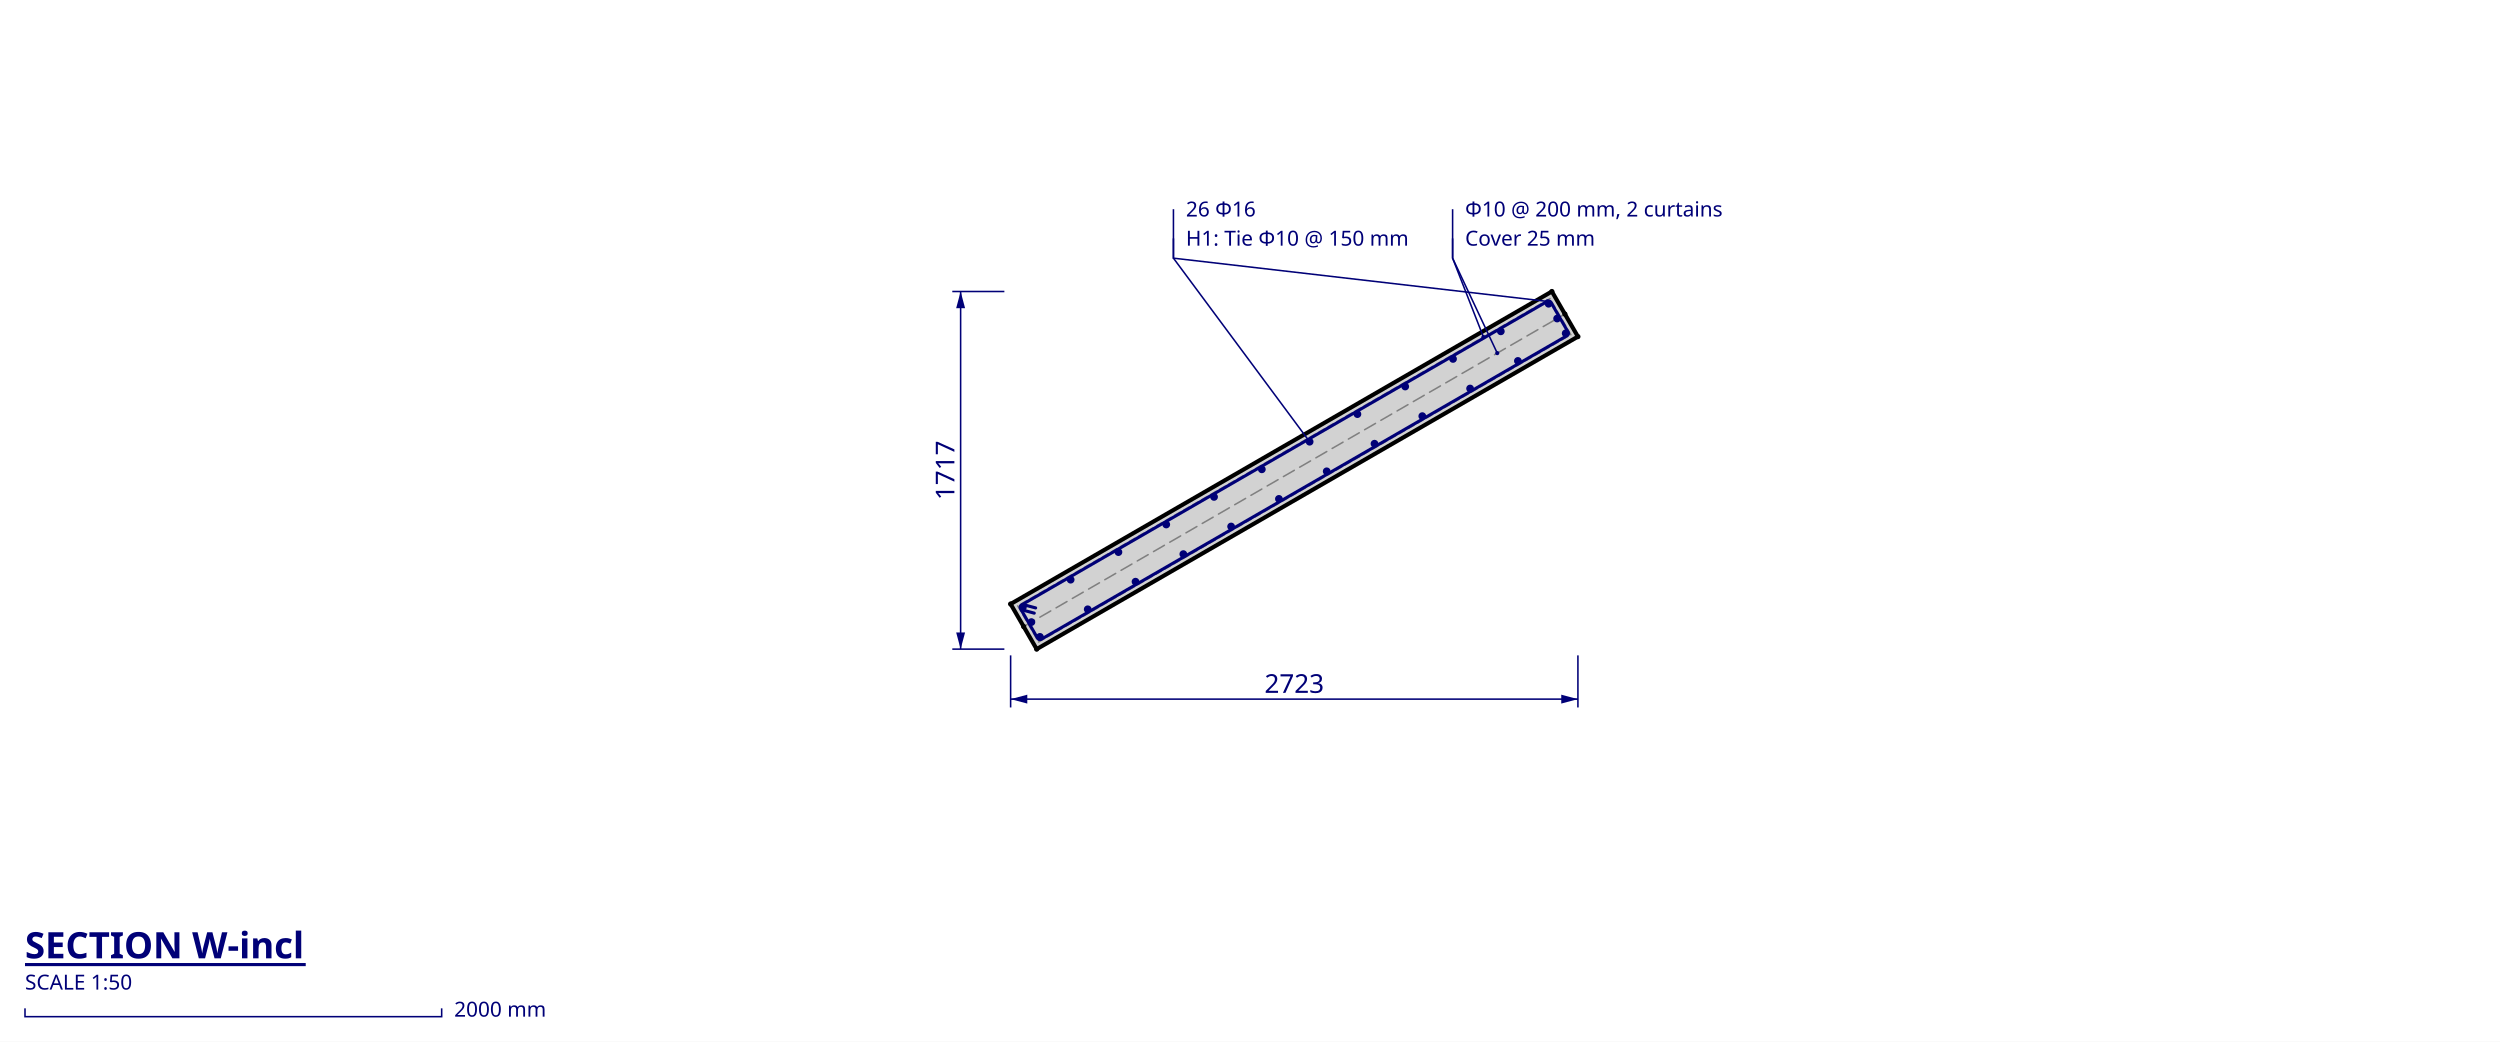
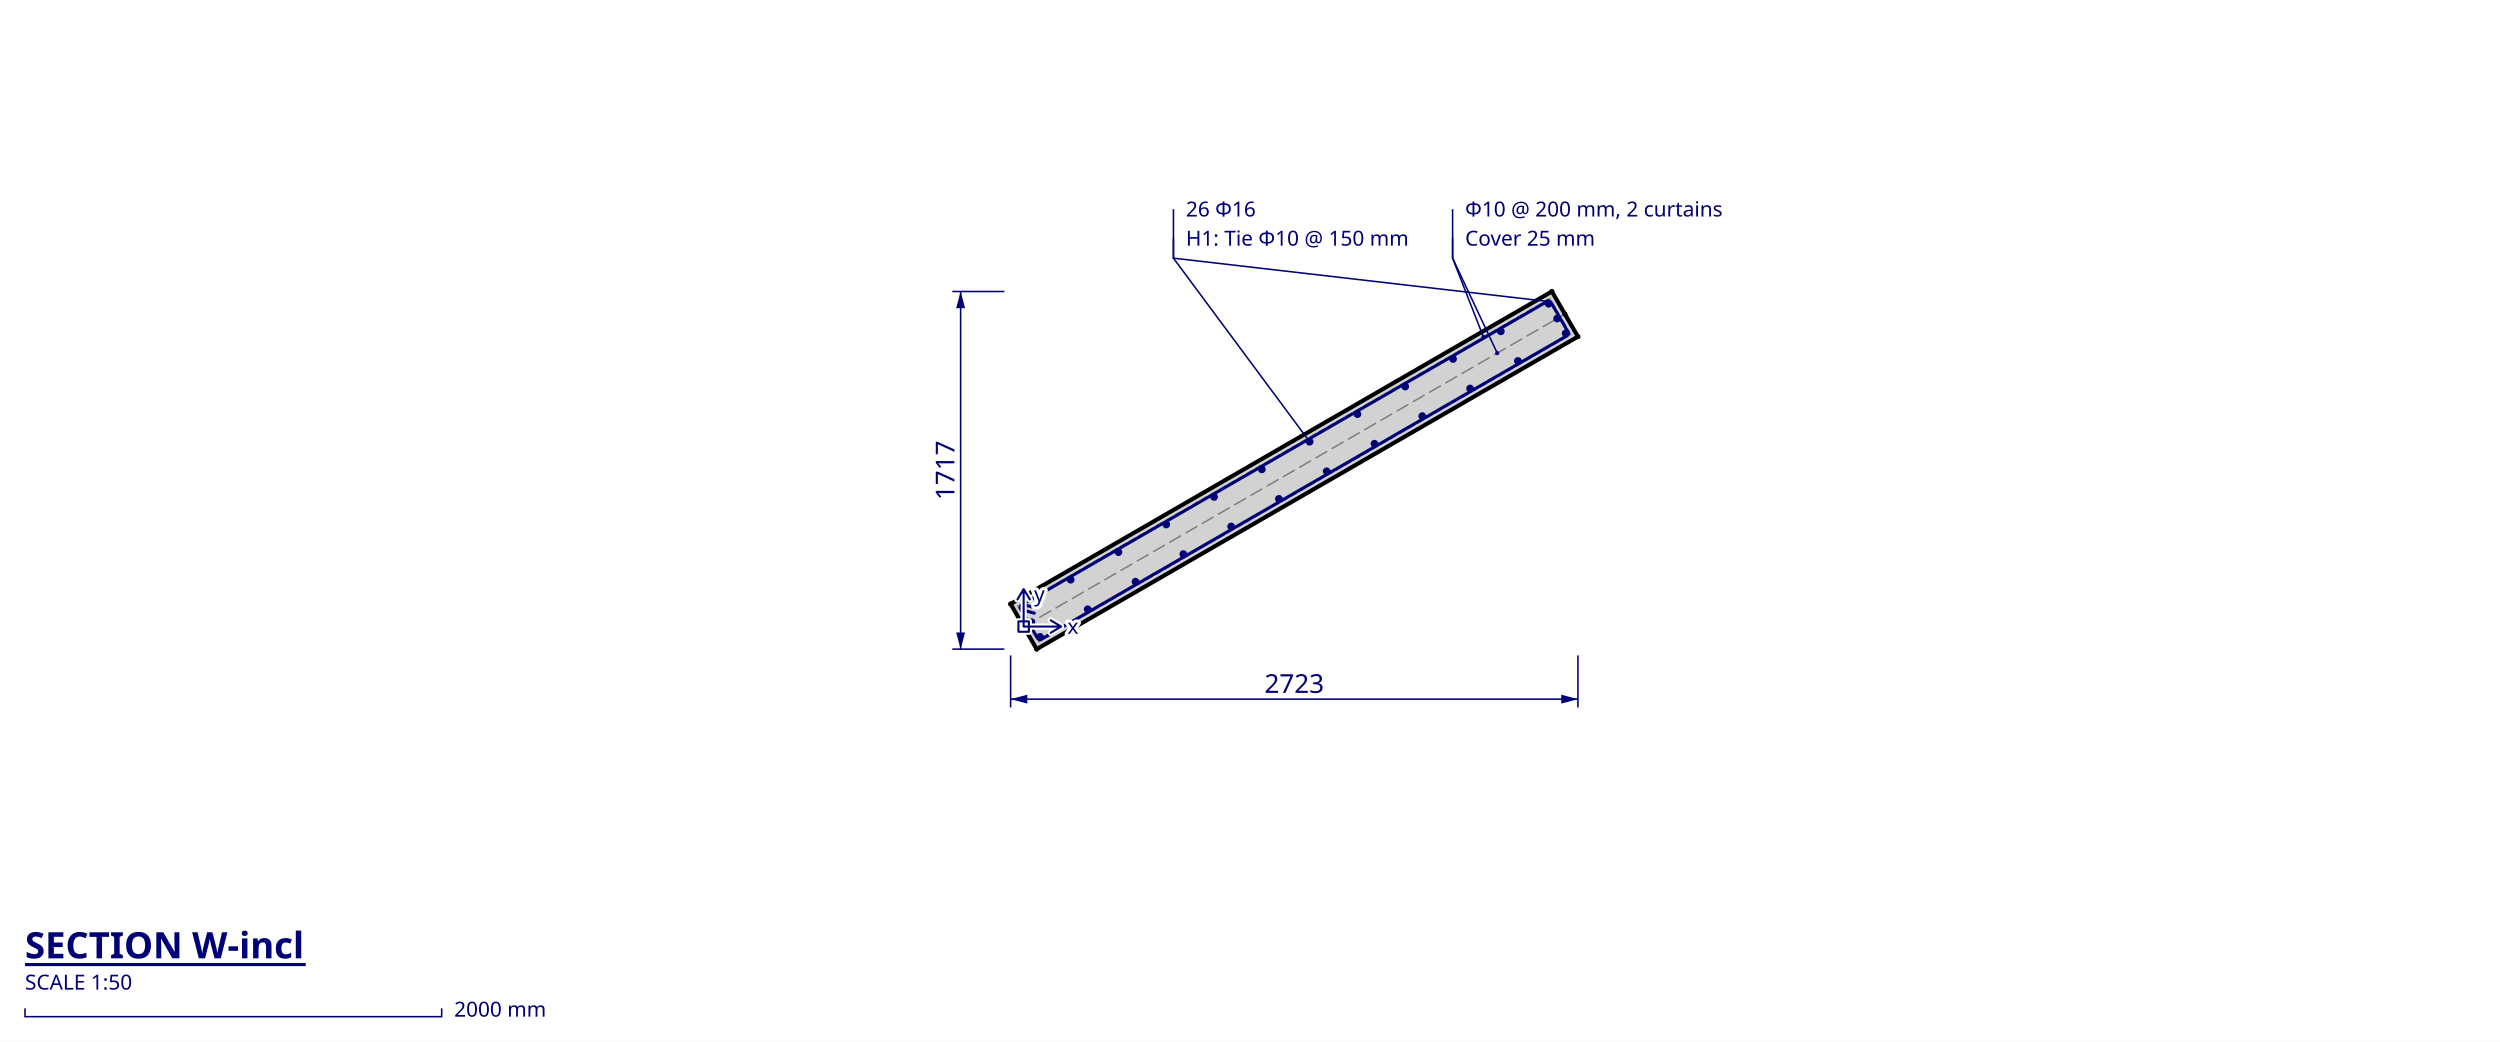
<svg xmlns="http://www.w3.org/2000/svg" width="1200" height="500" viewBox="0 0 1200 500" data-view="top">
  <rect width="1200" height="500" fill="#ffffff" />
  <g class="faces" fill="none" stroke="#000000" stroke-width="1" stroke-linecap="round" stroke-linejoin="round">
</g>
  <g class="concrete" fill="#d2d2d2" stroke="#000000" stroke-width="2" stroke-linecap="round" stroke-linejoin="round">
    <g data-id="7">
      <path d="M497.6 311.58 L757.4 161.58 L744.9 139.92 L485.1 289.92 Z" />
    </g>
  </g>
  <g class="cover" fill="none" stroke="#808080" stroke-width="0.75" stroke-linecap="round" stroke-linejoin="round" stroke-dasharray="3 2">
    <g data-id="9">
      <path d="M498.51 308.16 L753.99 160.66 L743.99 143.34 L488.51 290.84 Z" />
    </g>
  </g>
  <g class="leg" fill="none" stroke="#808080" stroke-width="0.75" stroke-linecap="round" stroke-linejoin="round" stroke-dasharray="6 3">
    <g data-id="8">
      <path d="M491.35 300.75 L751.15 150.75" />
    </g>
  </g>
  <g class="hoop" fill="none" stroke="#000077" stroke-width="1.5" stroke-linecap="round" stroke-linejoin="round">
    <g data-id="62">
      <path d="M490.32 290.37 L490.11 290.52 L489.94 290.71 L489.8 290.92 L489.71 291.16 L489.67 291.41 L489.68 291.67 L489.74 291.92 L489.84 292.15 L498.04 306.35 L498.19 306.56 L498.38 306.73 L498.6 306.87 L498.83 306.96 L499.09 307 L499.34 306.99 L499.59 306.93 L499.82 306.83 L752.18 161.13 L752.39 160.98 L752.56 160.79 L752.7 160.58 L752.79 160.34 L752.83 160.09 L752.82 159.83 L752.76 159.58 L752.66 159.35 L744.46 145.15 L744.31 144.94 L744.12 144.77 L743.9 144.63 L743.67 144.54 L743.41 144.5 L743.16 144.51 L742.91 144.57 L742.68 144.67 Z" />
      <path d="M490.63 292.75 L496.43 294.31" />
      <path d="M491.31 290.24 L497.1 291.8" />
    </g>
  </g>
  <g class="bar" fill="#000077" stroke="#000077" stroke-width="0.75" stroke-linecap="round" stroke-linejoin="round">
    <g data-id="11">
      <circle cx="499.17" cy="305.7" r="1.5" />
    </g>
    <g data-id="13">
      <circle cx="522.11" cy="292.46" r="1.5" />
    </g>
    <g data-id="15">
      <circle cx="545.05" cy="279.21" r="1.5" />
    </g>
    <g data-id="17">
      <circle cx="568" cy="265.97" r="1.5" />
    </g>
    <g data-id="19">
      <circle cx="590.94" cy="252.72" r="1.5" />
    </g>
    <g data-id="21">
      <circle cx="613.88" cy="239.47" r="1.5" />
    </g>
    <g data-id="23">
      <circle cx="636.82" cy="226.23" r="1.5" />
    </g>
    <g data-id="25">
      <circle cx="659.76" cy="212.98" r="1.5" />
    </g>
    <g data-id="27">
      <circle cx="682.7" cy="199.74" r="1.5" />
    </g>
    <g data-id="29">
      <circle cx="705.65" cy="186.49" r="1.5" />
    </g>
    <g data-id="31">
      <circle cx="728.59" cy="173.25" r="1.5" />
    </g>
    <g data-id="33">
      <circle cx="751.53" cy="160" r="1.5" />
    </g>
    <g data-id="35">
      <circle cx="747.43" cy="152.9" r="1.5" />
    </g>
    <g data-id="37">
      <circle cx="743.33" cy="145.8" r="1.5" />
    </g>
    <g data-id="39">
      <circle cx="720.39" cy="159.04" r="1.5" />
    </g>
    <g data-id="41">
      <circle cx="697.45" cy="172.29" r="1.5" />
    </g>
    <g data-id="43">
      <circle cx="674.5" cy="185.53" r="1.5" />
    </g>
    <g data-id="45">
      <circle cx="651.56" cy="198.78" r="1.5" />
    </g>
    <g data-id="47">
      <circle cx="628.62" cy="212.03" r="1.5" />
    </g>
    <g data-id="49">
      <circle cx="605.68" cy="225.27" r="1.5" />
    </g>
    <g data-id="51">
      <circle cx="582.74" cy="238.52" r="1.5" />
    </g>
    <g data-id="53">
      <circle cx="559.8" cy="251.76" r="1.5" />
    </g>
    <g data-id="55">
      <circle cx="536.85" cy="265.01" r="1.5" />
    </g>
    <g data-id="57">
      <circle cx="513.91" cy="278.25" r="1.5" />
    </g>
    <g data-id="59">
      <circle cx="490.97" cy="291.5" r="1.5" />
    </g>
    <g data-id="61">
      <circle cx="495.07" cy="298.6" r="1.5" />
    </g>
  </g>
  <g class="edges" fill="none" stroke="#000000" stroke-width="1.5" stroke-linecap="round" stroke-linejoin="round">
</g>
  <g class="points" fill="#000000">
    <g data-id="1">
      <circle cx="491.35" cy="300.75" r="1.25" fill="#000000" stroke="none" />
    </g>
    <g data-id="2">
      <circle cx="751.15" cy="150.75" r="1.25" fill="#000000" stroke="none" />
    </g>
    <g data-id="3">
      <circle cx="497.6" cy="311.58" r="1.25" fill="#000000" stroke="none" />
    </g>
    <g data-id="4">
      <circle cx="757.4" cy="161.58" r="1.25" fill="#000000" stroke="none" />
    </g>
    <g data-id="5">
      <circle cx="744.9" cy="139.92" r="1.25" fill="#000000" stroke="none" />
    </g>
    <g data-id="6">
      <circle cx="485.1" cy="289.92" r="1.25" fill="#000000" stroke="none" />
    </g>
  </g>
  <g class="annotation" font-family="Arial Narrow, Archivo Narrow, sans-serif" fill="#000077" stroke="#000077" stroke-width="0.75">
    <g class="tag">
      <path d="M628.62 212.03 L563.25 123.92 L563.25 100.42" fill="none" />
      <circle cx="628.62" cy="212.03" r="1" stroke="none" />
      <text x="569.25" y="103.92" stroke="none" font-size="10">26 Φ16</text>
    </g>
    <g class="tag">
      <path d="M742.68 144.67 L563.25 123.92 L563.25 114.42" fill="none" />
      <circle cx="742.68" cy="144.67" r="1" stroke="none" />
      <text x="569.25" y="117.92" stroke="none" font-size="10">H1: Tie Φ10 @ 150 mm</text>
    </g>
    <g class="tag">
      <path d="M718.68 169.5 L697.25 123.92 L697.25 100.42" fill="none" />
      <circle cx="718.68" cy="169.5" r="1" stroke="none" />
      <text x="703.25" y="103.92" stroke="none" font-size="10">Φ10 @ 200 mm, 2 curtains</text>
    </g>
    <g class="tag">
      <path d="M712.05 161.78 L697.25 123.92 L697.25 114.42" fill="none" />
      <circle cx="712.05" cy="161.78" r="1" stroke="none" />
      <text x="703.25" y="117.92" stroke="none" font-size="10">Cover 25 mm</text>
    </g>
    <g class="dimension" data-dim="width">
      <path d="M485.1 314.58 L485.1 339.58 M757.4 314.58 L757.4 339.58 M485.1 335.58 L757.4 335.58" fill="none" />
      <path d="M0 0 L8 -2.14 L8 2.14 Z" stroke="none" transform="translate(485.1 335.58) rotate(0)" />
      <path d="M0 0 L8 -2.14 L8 2.14 Z" stroke="none" transform="translate(757.4 335.58) rotate(180)" />
      <text x="621.25" y="332.58" text-anchor="middle" stroke="none" font-size="12.5">2723</text>
    </g>
    <g class="dimension" data-dim="depth">
      <path d="M482.1 139.92 L457.1 139.92 M482.1 311.58 L457.1 311.58 M461.1 139.92 L461.1 311.58" fill="none" />
      <path d="M0 0 L8 -2.14 L8 2.14 Z" stroke="none" transform="translate(461.1 139.92) rotate(90)" />
      <path d="M0 0 L8 -2.14 L8 2.14 Z" stroke="none" transform="translate(461.1 311.58) rotate(-90)" />
      <text transform="translate(458.1 225.75) rotate(-90)" text-anchor="middle" stroke="none" font-size="12.5">1717</text>
    </g>
  </g>
+   <g class="axes" fill="none" stroke-linecap="round" stroke-linejoin="round">
+     <path d="M488.85 298.25 h5 v5 h-5 Z M491.35 300.75 L509.35 300.75 M504.35 297.75 L509.35 300.75 L504.35 303.75 M491.35 300.75 L491.35 282.75 M488.35 287.75 L491.35 282.75 L494.35 287.75" stroke="#ffffff" stroke-width="3" />
+     <path d="M488.85 298.25 h5 v5 h-5 Z M491.35 300.75 L509.35 300.75 M504.35 297.75 L509.35 300.75 L504.35 303.75 M491.35 300.75 L491.35 282.75 M488.35 287.75 L491.35 282.75 L494.35 287.75" stroke="#000077" stroke-width="1" />
+     <text x="512.35" y="304.25" font-family="Arial Narrow, Archivo Narrow, sans-serif" font-size="10" fill="#000077" stroke="#ffffff" stroke-width="3" paint-order="stroke">x</text>
+     <text x="496.35" y="288.75" font-family="Arial Narrow, Archivo Narrow, sans-serif" font-size="10" fill="#000077" stroke="#ffffff" stroke-width="3" paint-order="stroke">y</text>
+   </g>
  <g class="text" font-family="Arial Narrow, Archivo Narrow, sans-serif" font-size="10" fill="#000077">
</g>
  <g class="legend" font-family="Arial Narrow, Archivo Narrow, sans-serif" font-size="10" fill="#000077" stroke="#000077" stroke-width="0.75">
    <path d="M12 484 L12 488 L212 488 L212 484" fill="none" />
    <text x="218" y="488" stroke="none">2000 mm</text>
    <text class="view-title" x="12" y="460" stroke="none" font-family="Bahnschrift SemiBold Condensed, Bahnschrift, Saira SemiCondensed, Archivo Narrow, sans-serif" font-size="17.5" font-weight="600" data-view="top">SECTION W-incl</text>
    <path class="view-title-rule" d="M12 463 L146.75 463" fill="none" stroke-width="1.5" />
    <text class="scale-note" x="12" y="475" stroke="none">SCALE 1:50</text>
  </g>
</svg>
